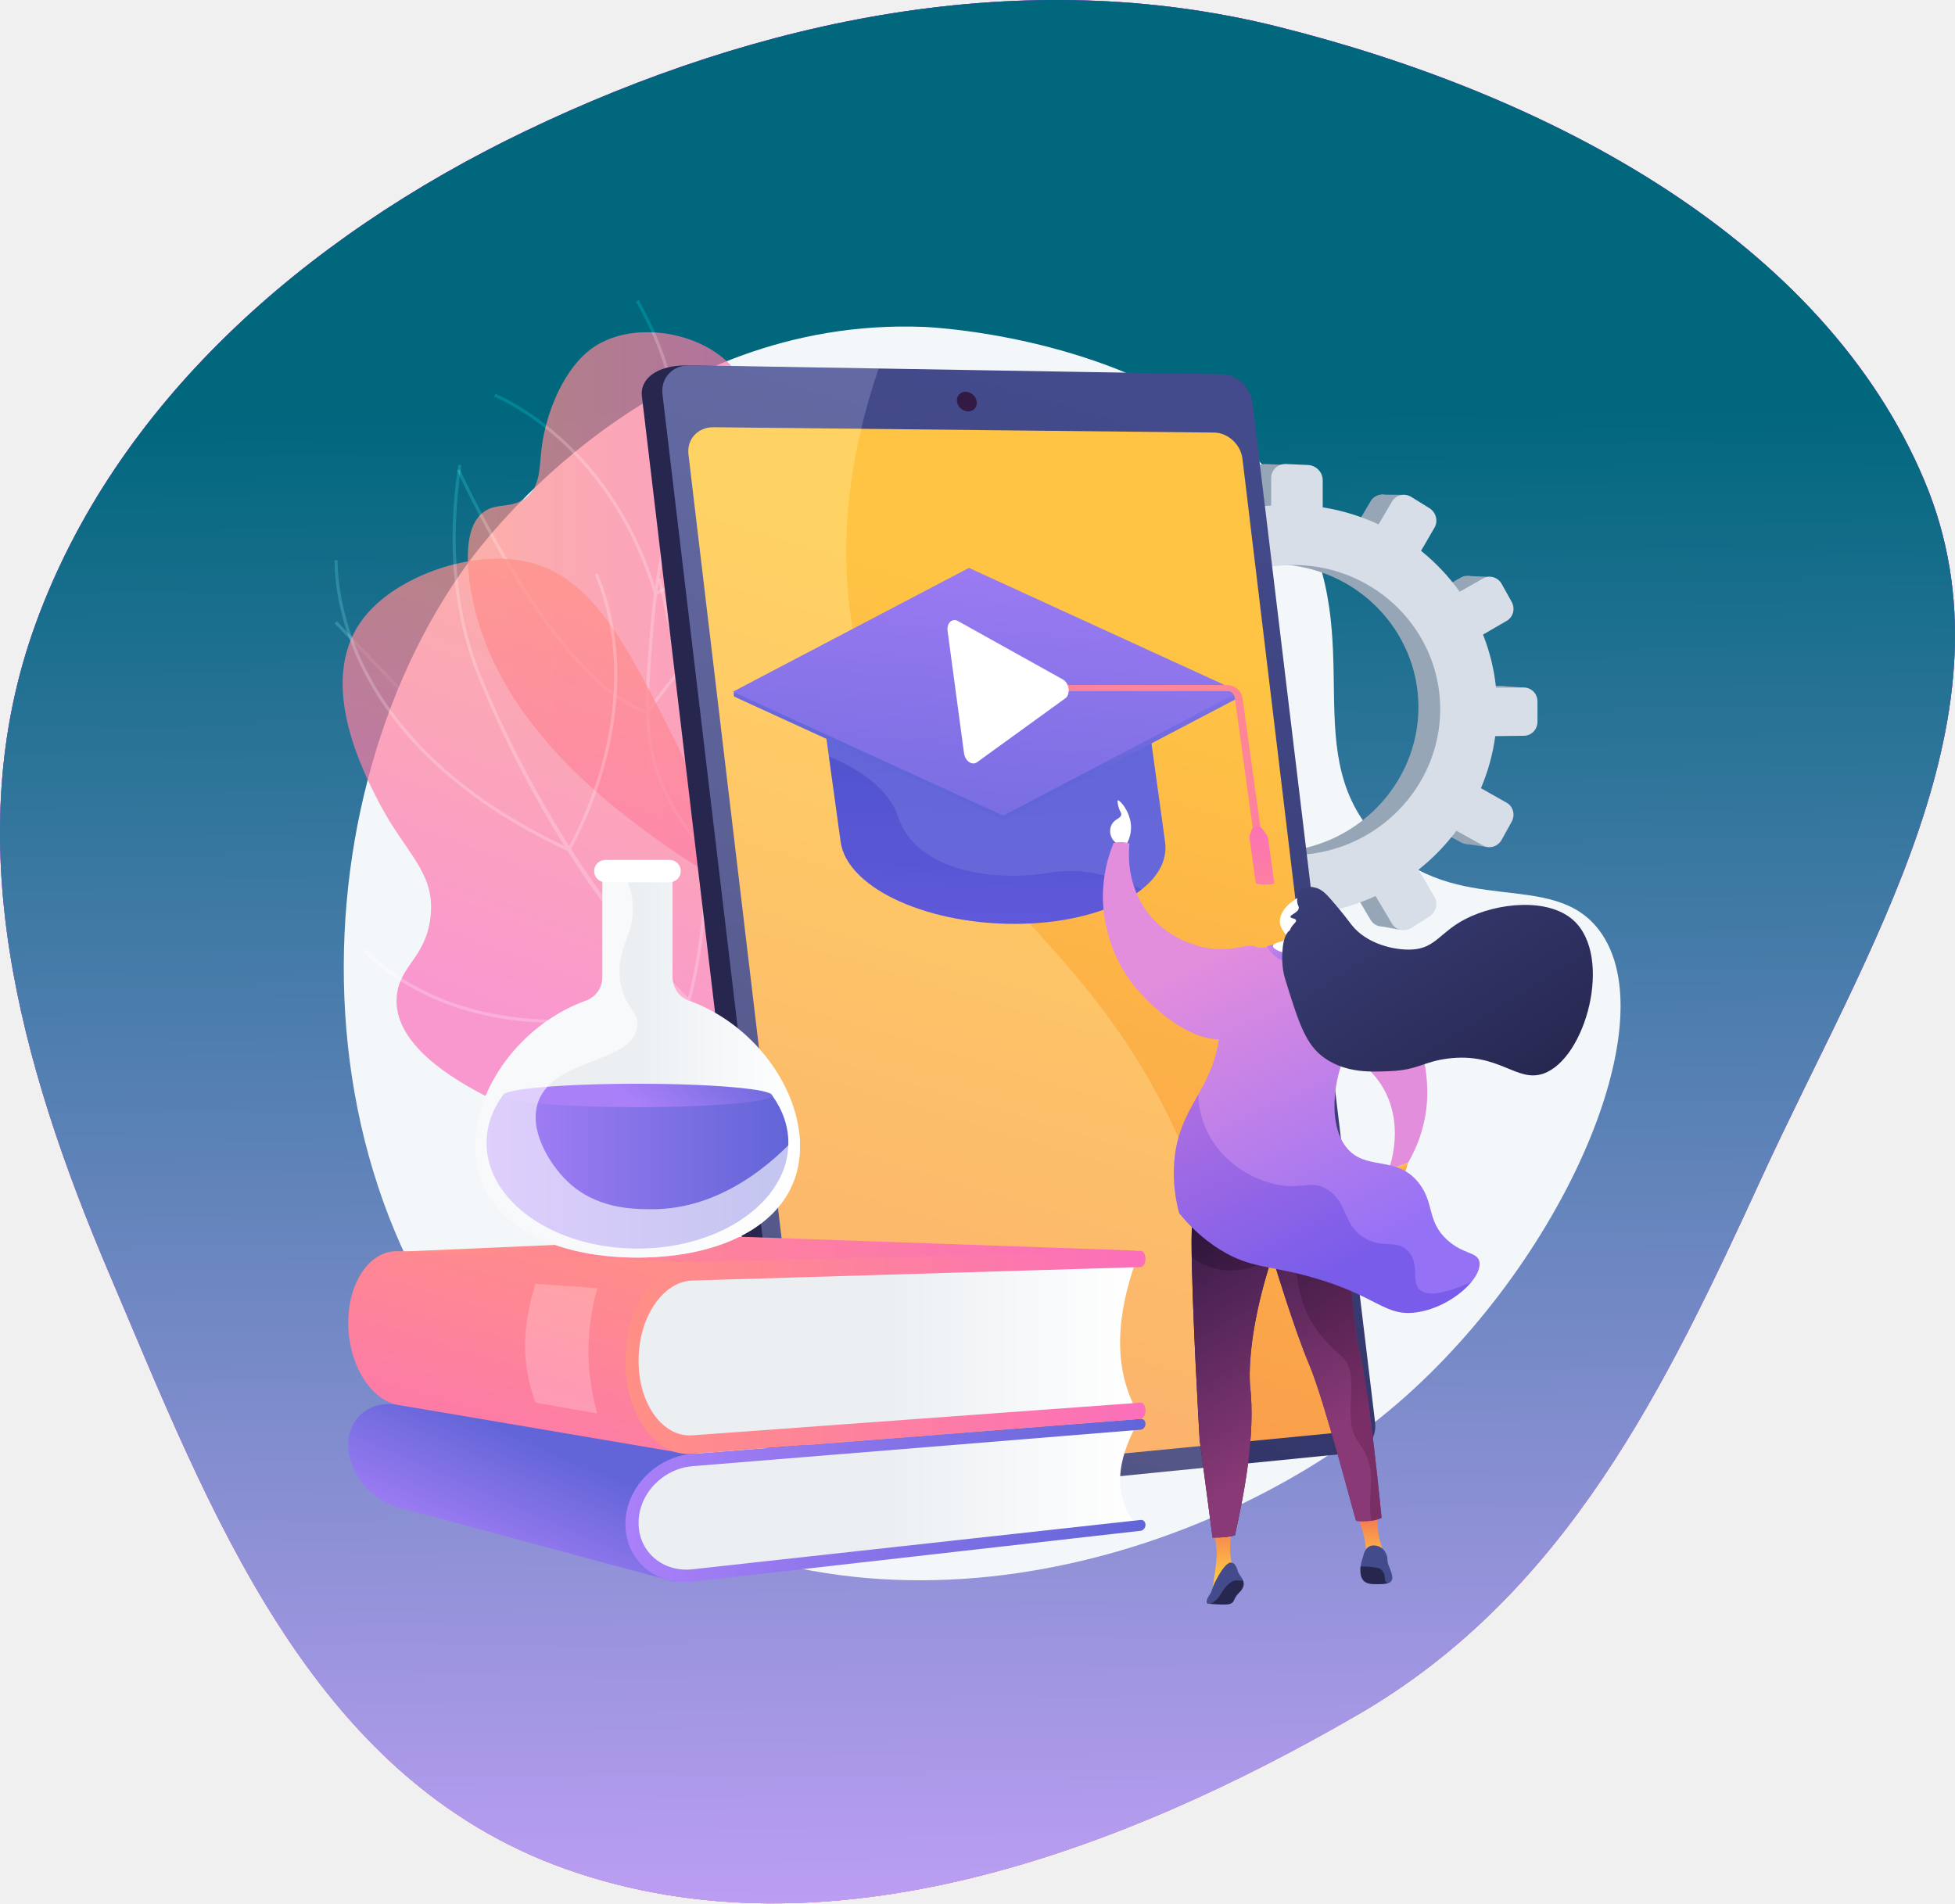
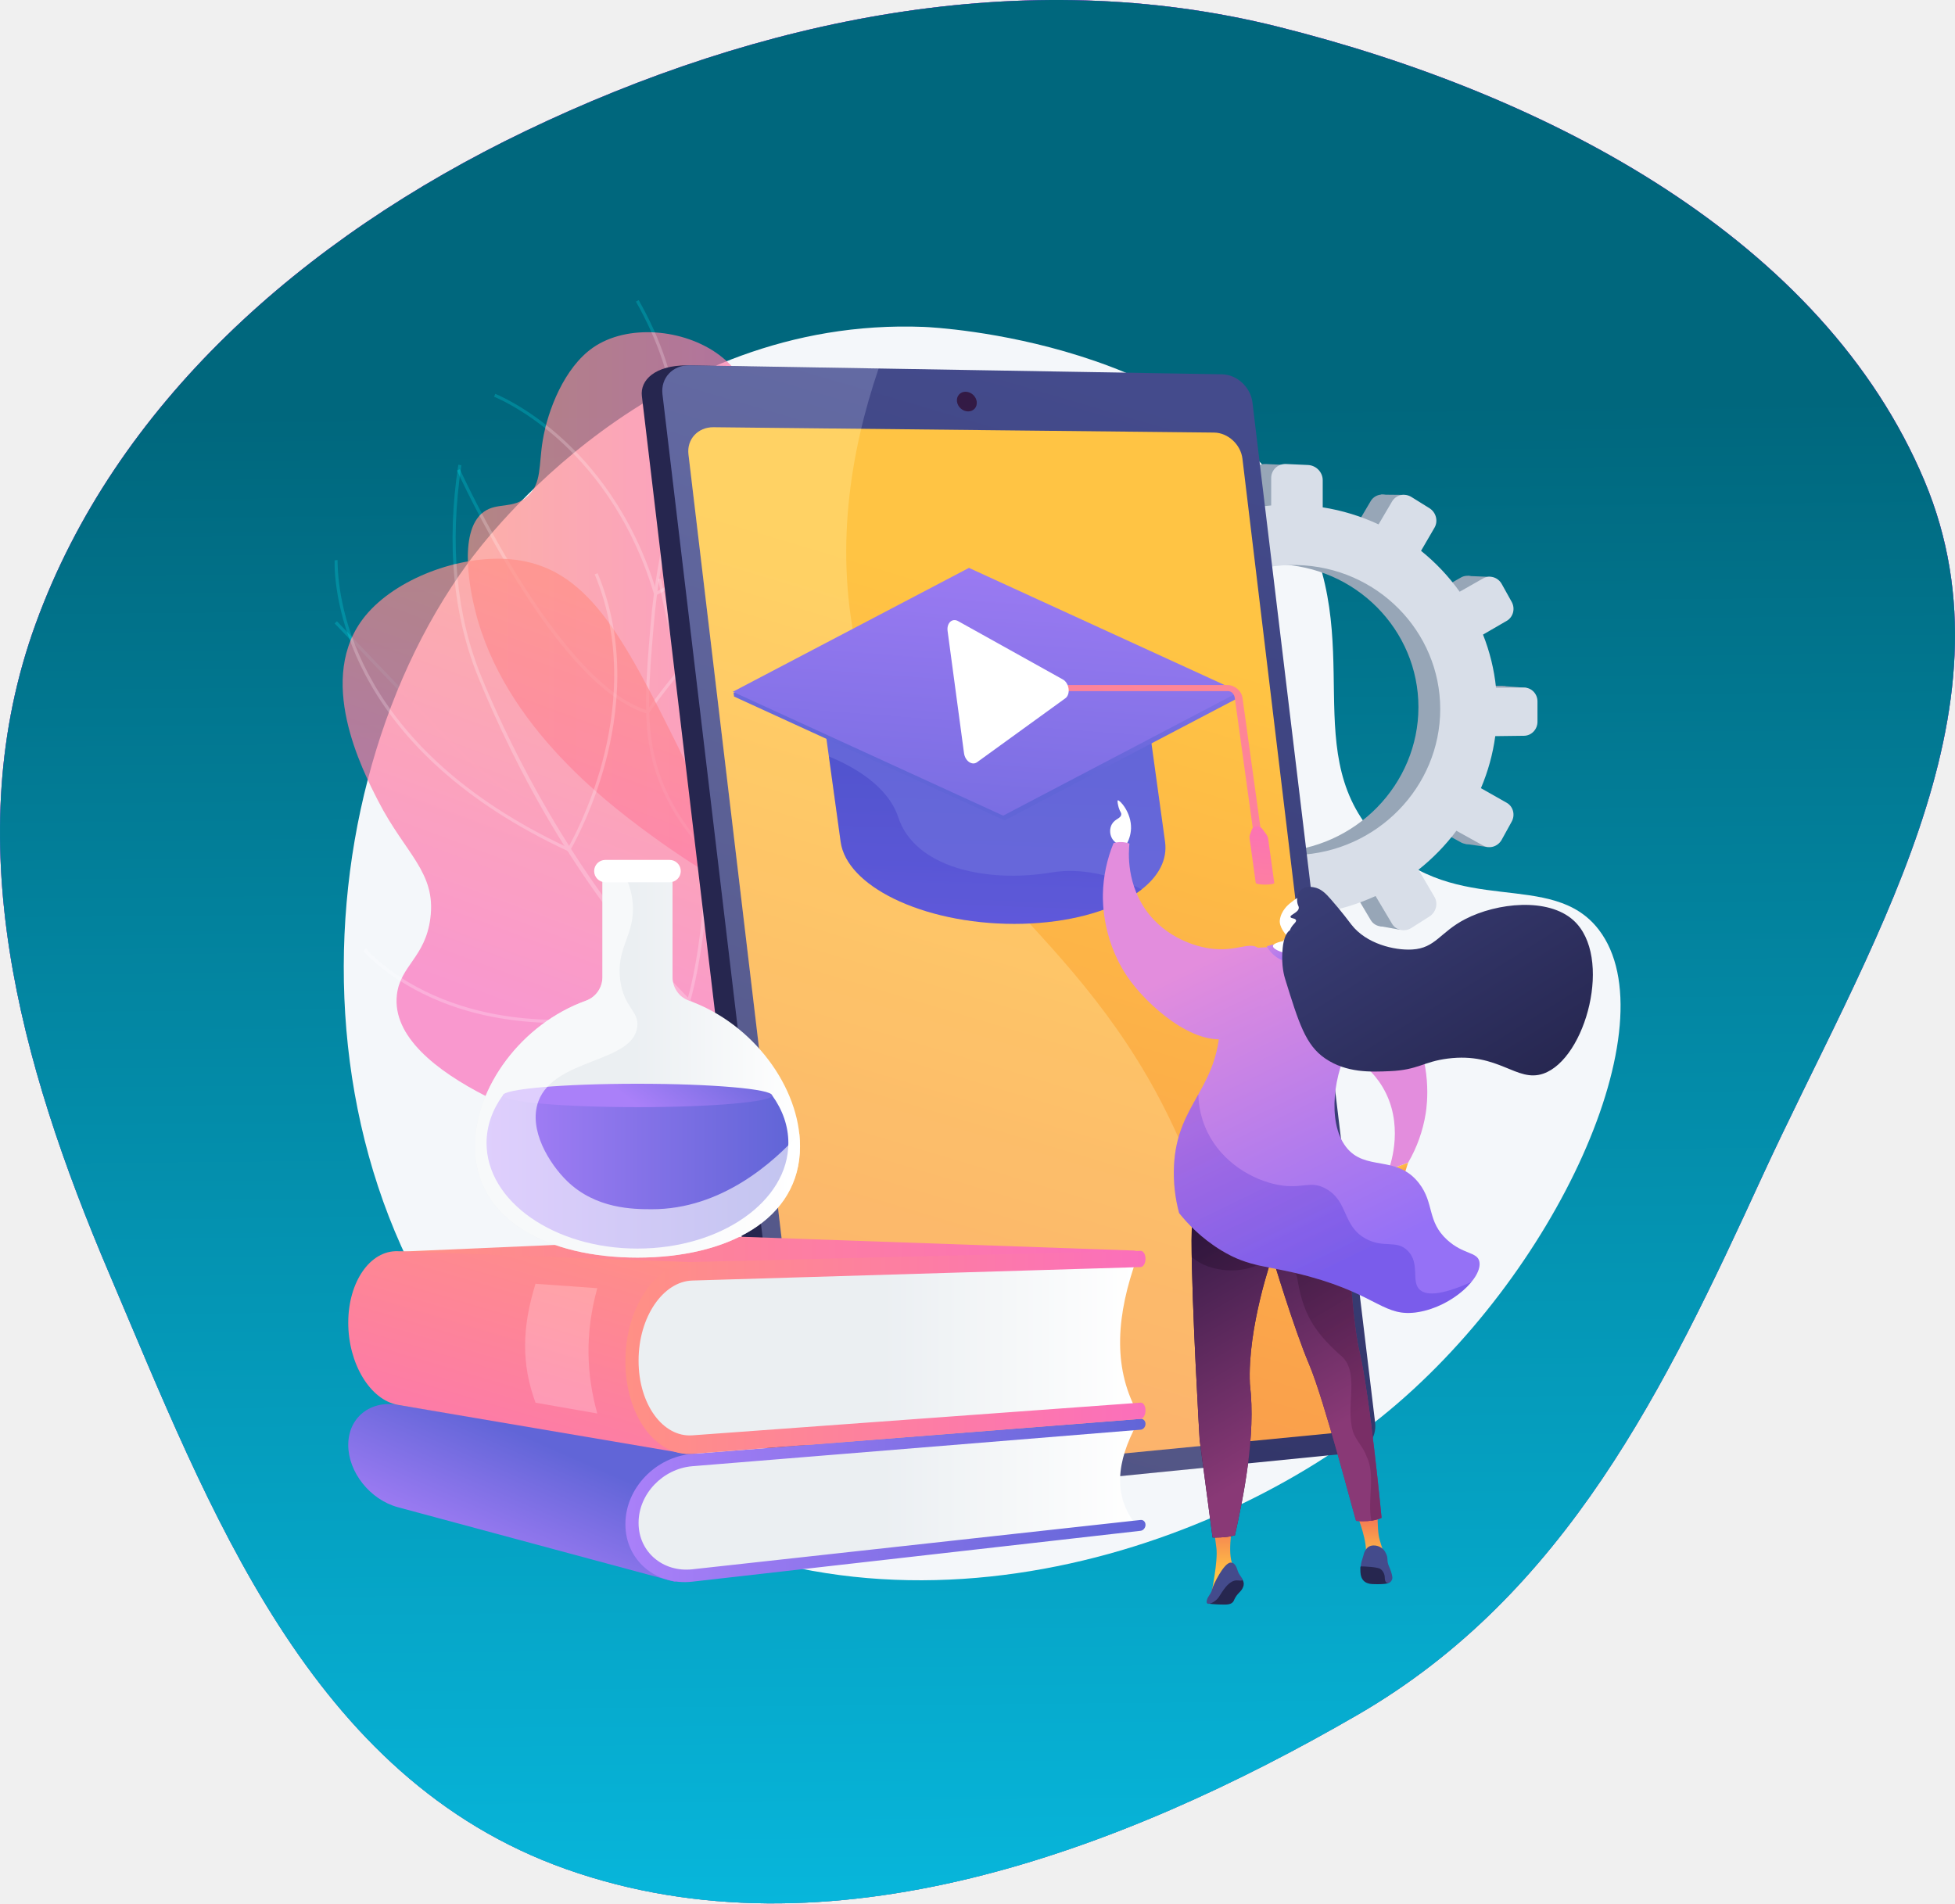
<svg xmlns="http://www.w3.org/2000/svg" width="228" height="222" viewBox="0 0 228 222" fill="none">
  <defs>
    <linearGradient id="paint0_linear_1868_7446" x1="112.728" y1="47.429" x2="114.336" y2="221.997" gradientUnits="userSpaceOnUse">
      <stop stop-color="#8344FF" />
-       <stop offset="1" stop-color="#BC9EF3" />
+       <stop offset="1" stop-color="#07B6DB" />
    </linearGradient>
    <linearGradient id="paint1_linear_1868_7446" x1="112.728" y1="47.429" x2="114.336" y2="221.997" gradientUnits="userSpaceOnUse">
      <stop stop-color="#00677D" />
-       <stop offset="1" stop-color="#BC9EF3" />
+       <stop offset="1" stop-color="#07B6DB" />
    </linearGradient>
    <linearGradient id="paint2_linear_1868_7446" x1="54.559" y1="74.112" x2="98.791" y2="74.112" gradientUnits="userSpaceOnUse">
      <stop stop-color="#FF9085" />
      <stop offset="1" stop-color="#FB6FBB" />
    </linearGradient>
    <linearGradient id="paint3_linear_1868_7446" x1="86.431" y1="73.706" x2="68.736" y2="121.157" gradientUnits="userSpaceOnUse">
      <stop stop-color="#FF9085" />
      <stop offset="1" stop-color="#FB6FBB" />
    </linearGradient>
    <linearGradient id="paint4_linear_1868_7446" x1="115.509" y1="106.046" x2="92.152" y2="108.591" gradientUnits="userSpaceOnUse">
      <stop stop-color="#444B8C" />
      <stop offset="1" stop-color="#26264F" />
    </linearGradient>
    <linearGradient id="paint5_linear_1868_7446" x1="136.088" y1="47.11" x2="78.225" y2="243.899" gradientUnits="userSpaceOnUse">
      <stop stop-color="#444B8C" />
      <stop offset="1" stop-color="#26264F" />
    </linearGradient>
    <linearGradient id="paint6_linear_1868_7446" x1="72.512" y1="264.628" x2="129.829" y2="73.356" gradientUnits="userSpaceOnUse">
      <stop stop-color="#F36F56" />
      <stop offset="1" stop-color="#FFC444" />
    </linearGradient>
    <linearGradient id="paint7_linear_1868_7446" x1="114.446" y1="42.263" x2="46.448" y2="226.238" gradientUnits="userSpaceOnUse">
      <stop stop-color="#311944" />
      <stop offset="1" stop-color="#893976" />
    </linearGradient>
    <linearGradient id="paint8_linear_1868_7446" x1="141.99" y1="337.407" x2="151.109" y2="80.44" gradientUnits="userSpaceOnUse">
      <stop stop-color="#AA80F9" />
      <stop offset="1" stop-color="#6165D7" />
    </linearGradient>
    <linearGradient id="paint9_linear_1868_7446" x1="116.411" y1="107.739" x2="117.077" y2="88.977" gradientUnits="userSpaceOnUse">
      <stop stop-color="#AA80F9" />
      <stop offset="1" stop-color="#6165D7" />
    </linearGradient>
    <linearGradient id="paint10_linear_1868_7446" x1="115.223" y1="60.371" x2="111.51" y2="88.846" gradientUnits="userSpaceOnUse">
      <stop stop-color="#AA80F9" />
      <stop offset="1" stop-color="#6165D7" />
    </linearGradient>
    <linearGradient id="paint11_linear_1868_7446" x1="113.451" y1="52.129" x2="108.528" y2="115.954" gradientUnits="userSpaceOnUse">
      <stop stop-color="#AA80F9" />
      <stop offset="1" stop-color="#6165D7" />
    </linearGradient>
    <linearGradient id="paint12_linear_1868_7446" x1="144.149" y1="61.021" x2="113.988" y2="118.218" gradientUnits="userSpaceOnUse">
      <stop stop-color="#FF9085" />
      <stop offset="1" stop-color="#FB6FBB" />
    </linearGradient>
    <linearGradient id="paint13_linear_1868_7446" x1="147.915" y1="114.362" x2="150.065" y2="93.778" gradientUnits="userSpaceOnUse">
      <stop stop-color="#FF9085" />
      <stop offset="1" stop-color="#FB6FBB" />
    </linearGradient>
    <linearGradient id="paint14_linear_1868_7446" x1="46.576" y1="150.024" x2="132.513" y2="150.024" gradientUnits="userSpaceOnUse">
      <stop stop-color="#FF9085" />
      <stop offset="1" stop-color="#FB6FBB" />
    </linearGradient>
    <linearGradient id="paint15_linear_1868_7446" x1="56.093" y1="184.129" x2="63.11" y2="168.185" gradientUnits="userSpaceOnUse">
      <stop stop-color="#AA80F9" />
      <stop offset="1" stop-color="#6165D7" />
    </linearGradient>
    <linearGradient id="paint16_linear_1868_7446" x1="74.344" y1="174.981" x2="132.57" y2="174.981" gradientUnits="userSpaceOnUse">
      <stop offset="0.49" stop-color="#EBEFF2" />
      <stop offset="1" stop-color="white" />
    </linearGradient>
    <linearGradient id="paint17_linear_1868_7446" x1="72.939" y1="175.008" x2="133.593" y2="175.008" gradientUnits="userSpaceOnUse">
      <stop stop-color="#AA80F9" />
      <stop offset="1" stop-color="#6165D7" />
    </linearGradient>
    <linearGradient id="paint18_linear_1868_7446" x1="66.262" y1="141.123" x2="53.958" y2="182.527" gradientUnits="userSpaceOnUse">
      <stop stop-color="#FF9085" />
      <stop offset="1" stop-color="#FB6FBB" />
    </linearGradient>
    <linearGradient id="paint19_linear_1868_7446" x1="74.344" y1="157.559" x2="132.57" y2="157.559" gradientUnits="userSpaceOnUse">
      <stop offset="0.49" stop-color="#EBEFF2" />
      <stop offset="1" stop-color="white" />
    </linearGradient>
    <linearGradient id="paint20_linear_1868_7446" x1="72.939" y1="157.739" x2="133.593" y2="157.739" gradientUnits="userSpaceOnUse">
      <stop stop-color="#FF9085" />
      <stop offset="1" stop-color="#FB6FBB" />
    </linearGradient>
    <linearGradient id="paint21_linear_1868_7446" x1="55.387" y1="124.016" x2="93.301" y2="124.016" gradientUnits="userSpaceOnUse">
      <stop offset="0.49" stop-color="#EBEFF2" />
      <stop offset="1" stop-color="white" />
    </linearGradient>
    <linearGradient id="paint22_linear_1868_7446" x1="56.744" y1="136.698" x2="91.942" y2="136.698" gradientUnits="userSpaceOnUse">
      <stop stop-color="#AA80F9" />
      <stop offset="1" stop-color="#6165D7" />
    </linearGradient>
    <linearGradient id="paint23_linear_1868_7446" x1="73.771" y1="128.534" x2="82.021" y2="117.504" gradientUnits="userSpaceOnUse">
      <stop stop-color="#AA80F9" />
      <stop offset="1" stop-color="#6165D7" />
    </linearGradient>
    <linearGradient id="paint24_linear_1868_7446" x1="162.1" y1="136.434" x2="162.973" y2="138.226" gradientUnits="userSpaceOnUse">
      <stop stop-color="#FFC444" />
      <stop offset="1" stop-color="#F36F56" />
    </linearGradient>
    <linearGradient id="paint25_linear_1868_7446" x1="159.882" y1="182.095" x2="159.882" y2="176.47" gradientUnits="userSpaceOnUse">
      <stop stop-color="#FFC444" />
      <stop offset="1" stop-color="#F36F56" />
    </linearGradient>
    <linearGradient id="paint26_linear_1868_7446" x1="142.754" y1="183.698" x2="142.754" y2="176.919" gradientUnits="userSpaceOnUse">
      <stop stop-color="#FFC444" />
      <stop offset="1" stop-color="#F36F56" />
    </linearGradient>
    <linearGradient id="paint27_linear_1868_7446" x1="138.966" y1="157.068" x2="161.123" y2="157.068" gradientUnits="userSpaceOnUse">
      <stop stop-color="#311944" />
      <stop offset="1" stop-color="#893976" />
    </linearGradient>
    <linearGradient id="paint28_linear_1868_7446" x1="138.262" y1="140.535" x2="154.249" y2="167.359" gradientUnits="userSpaceOnUse">
      <stop stop-color="#311944" />
      <stop offset="1" stop-color="#893976" />
    </linearGradient>
    <linearGradient id="paint29_linear_1868_7446" x1="144.546" y1="136.789" x2="160.533" y2="163.613" gradientUnits="userSpaceOnUse">
      <stop stop-color="#311944" />
      <stop offset="1" stop-color="#893976" />
    </linearGradient>
    <linearGradient id="paint30_linear_1868_7446" x1="156.837" y1="120.296" x2="144.822" y2="83.517" gradientUnits="userSpaceOnUse">
      <stop stop-color="#E38DDD" />
      <stop offset="1" stop-color="#9571F6" />
    </linearGradient>
    <linearGradient id="paint31_linear_1868_7446" x1="141.193" y1="111.706" x2="158.342" y2="146.936" gradientUnits="userSpaceOnUse">
      <stop stop-color="#E38DDD" />
      <stop offset="1" stop-color="#9571F6" />
    </linearGradient>
    <linearGradient id="paint32_linear_1868_7446" x1="148.649" y1="107.296" x2="151.926" y2="112.499" gradientUnits="userSpaceOnUse">
      <stop stop-color="#E38DDD" />
      <stop offset="1" stop-color="#9571F6" />
    </linearGradient>
    <linearGradient id="paint33_linear_1868_7446" x1="148.93" y1="83.742" x2="177.437" y2="129.006" gradientUnits="userSpaceOnUse">
      <stop stop-color="#444B8C" />
      <stop offset="1" stop-color="#26264F" />
    </linearGradient>
    <linearGradient id="paint34_linear_1868_7446" x1="139.287" y1="112.528" x2="156.154" y2="147.177" gradientUnits="userSpaceOnUse">
      <stop stop-color="#E38DDD" />
      <stop offset="1" stop-color="#9571F6" />
    </linearGradient>
    <linearGradient id="paint35_linear_1868_7446" x1="138.72" y1="112.91" x2="155.869" y2="148.14" gradientUnits="userSpaceOnUse">
      <stop stop-color="#AA80F9" />
      <stop offset="1" stop-color="#6165D7" />
    </linearGradient>
    <clipPath id="clip0_1868_7446">
      <rect width="150" height="152.149" fill="white" transform="translate(39 35)" />
    </clipPath>
  </defs>
  <path d="M149.047 3.117C180.848 11.063 212.636 27.988 224.433 56.068C235.733 82.966 217.65 110.801 205.446 137.369C194.291 161.654 182.687 185.916 158.309 200.021C130.706 215.992 96.539 228.793 66.06 218.017C36.023 207.398 24.411 175.946 12.746 148.56C2.257 123.934 -4.957 97.795 4.171 72.723C13.453 47.229 35.206 27.814 61.266 15.294C88.488 2.215 119.373 -4.299 149.047 3.117Z" fill="#FF2C62" />
  <path d="M149.047 3.117C180.848 11.063 212.636 27.988 224.433 56.068C235.733 82.966 217.65 110.801 205.446 137.369C194.291 161.654 182.687 185.916 158.309 200.021C130.706 215.992 96.539 228.793 66.06 218.017C36.023 207.398 24.411 175.946 12.746 148.56C2.257 123.934 -4.957 97.795 4.171 72.723C13.453 47.229 35.206 27.814 61.266 15.294C88.488 2.215 119.373 -4.299 149.047 3.117Z" fill="url(#paint0_linear_1868_7446)" />
  <path d="M149.047 3.117C180.848 11.063 212.636 27.988 224.433 56.068C235.733 82.966 217.65 110.801 205.446 137.369C194.291 161.654 182.687 185.916 158.309 200.021C130.706 215.992 96.539 228.793 66.06 218.017C36.023 207.398 24.411 175.946 12.746 148.56C2.257 123.934 -4.957 97.795 4.171 72.723C13.453 47.229 35.206 27.814 61.266 15.294C88.488 2.215 119.373 -4.299 149.047 3.117Z" fill="url(#paint1_linear_1868_7446)" />
  <g clip-path="url(#clip0_1868_7446)">
    <path d="M54.547 65.712C56.817 62.601 76.254 36.876 107.761 38.129C109.335 38.192 140.062 39.816 151.396 59.981C159.779 74.898 150.903 88.133 161.128 98.296C170.04 107.152 180.992 101.291 186.469 108.452C194.81 119.36 181.526 148.82 161.114 165.25C140.04 182.215 99.719 194.661 68.38 172.03C33.195 146.615 33.553 94.477 54.547 65.712Z" fill="#F4F7FA" />
    <path opacity="0.7" d="M98.789 109.476C95.374 106.268 90.868 101.058 88.829 93.691C86.155 84.03 90.074 79.148 89.632 62.791C89.354 52.45 89.056 45.234 83.844 41.376C79.763 38.351 73.154 37.75 69.144 40.553C65.809 42.884 63.879 47.841 63.294 51.38C62.815 54.263 63.2 56.357 61.539 57.874C59.842 59.427 58.009 58.548 56.422 59.698C53.204 62.03 55.068 69.754 55.369 71.003C58.719 84.89 71.502 94.256 77.127 98.274C81.778 101.597 88.972 106.025 98.789 109.476Z" fill="url(#paint2_linear_1868_7446)" />
    <g style="mix-blend-mode:soft-light" opacity="0.5">
      <path d="M102.681 112.08C96.725 109.814 91.594 107.11 87.438 104.045C81.281 99.503 77.447 94.284 76.04 88.533C74.941 84.037 75.349 79.169 75.864 73.007C76.29 67.896 77.055 64.319 77.726 61.162C78.596 57.077 79.284 53.85 78.807 49.187C78.322 44.449 76.76 39.736 74.165 35.181L74.484 35C77.105 39.6 78.682 44.36 79.172 49.15C79.655 53.87 78.962 57.122 78.084 61.239C77.414 64.385 76.653 67.951 76.228 73.037C75.696 79.406 75.31 84.008 76.395 88.447C79.347 100.516 92.389 107.775 102.811 111.739L102.681 112.08Z" fill="white" />
      <path d="M76.335 69.497L76.276 69.3C73.531 60.074 68.6 54.303 64.948 51.086C60.995 47.604 57.658 46.288 57.625 46.275L57.757 45.934C57.79 45.947 61.188 47.288 65.189 50.812C68.85 54.037 73.782 59.802 76.564 68.993C77.313 68.629 80.197 67.119 83.082 64.143C86.156 60.972 89.863 55.436 90.061 47.075L90.425 47.084C90.225 55.571 86.457 61.192 83.332 64.409C79.947 67.897 76.556 69.4 76.525 69.413L76.335 69.497Z" fill="white" />
      <path d="M75.613 83.268L75.486 83.231C70.986 81.909 65.883 76.731 60.318 67.841C56.184 61.239 53.328 54.938 53.298 54.875L53.63 54.724C53.742 54.974 64.958 79.586 75.461 82.842C75.985 82.091 79.14 77.647 83.112 73.747C87.472 69.463 97.3 68.03 97.716 67.971L97.769 68.332C97.668 68.347 87.644 69.808 83.369 74.007C79.061 78.237 75.721 83.111 75.688 83.158L75.613 83.268Z" fill="white" />
      <path d="M85.891 102.811L85.53 102.768C85.48 102.762 80.428 102.143 73.829 99.84C67.739 97.715 59.044 93.679 52.21 86.52L39.029 72.712L39.295 72.46L52.479 86.268C59.261 93.372 67.896 97.38 73.945 99.493C79.502 101.433 83.954 102.172 85.216 102.356C82.694 97.712 83.162 92.658 86.578 87.716C89.204 83.917 92.686 81.487 92.72 81.465L92.928 81.765C92.893 81.789 89.46 84.185 86.872 87.932C83.419 92.93 83.029 97.83 85.712 102.495L85.891 102.811Z" fill="white" />
    </g>
    <path opacity="0.7" d="M108.73 135.182C98.094 136.748 84.319 137.223 70.496 133.159C66.968 132.122 45.174 125.718 46.287 116.034C46.679 112.623 49.584 111.686 50.186 107.135C50.901 101.742 47.282 99.606 44.123 93.453C42.236 89.78 36.714 79.037 42.6 71.834C46.117 67.53 53.548 64.685 59.584 65.233C68.438 66.034 72.555 73.975 79.288 87.53C85.257 99.546 84.61 102.792 89.059 111.369C92.359 117.734 98.102 126.332 108.73 135.182Z" fill="url(#paint3_linear_1868_7446)" />
    <g style="mix-blend-mode:soft-light" opacity="0.5">
      <path d="M127.19 137.819C125.115 137.819 123.047 137.718 120.986 137.516C106.137 136.062 92.477 129.201 80.385 117.127C67.813 104.57 60.086 89.518 55.818 79.103C52.844 71.847 52.047 63.471 53.45 54.207L53.81 54.26C52.418 63.459 53.207 71.769 56.155 78.962C61.347 91.633 81.37 133.268 121.02 137.151C123.068 137.351 125.125 137.452 127.189 137.452C136.284 137.452 145.491 135.504 154.644 131.637L154.785 131.973C145.587 135.862 136.331 137.819 127.19 137.819Z" fill="white" />
      <path d="M66.401 99.342L66.252 99.273C41.228 87.637 39.071 70.525 39.006 65.555C39.006 65.455 39.006 65.391 39.001 65.364L39.362 65.311C39.369 65.39 39.372 65.47 39.371 65.549C39.437 70.453 41.564 87.329 66.254 98.872C66.695 98.1 68.804 94.247 70.239 88.891C71.716 83.385 72.761 75.117 69.36 66.997L69.696 66.856C73.139 75.075 72.082 83.432 70.589 88.996C68.973 95.019 66.507 99.161 66.485 99.201L66.401 99.342Z" fill="white" />
      <path d="M65.08 119.315C59.23 119.315 54.704 118.154 51.474 116.86C45.358 114.408 42.433 110.95 42.403 110.913L42.684 110.679C42.712 110.714 45.591 114.114 51.632 116.53C57.197 118.756 66.659 120.576 80.156 116.636C80.519 115.396 84.228 102.008 80.592 85.279L76.737 67.542L77.093 67.465L80.949 85.2C84.769 102.781 80.519 116.7 80.476 116.838L80.447 116.932L80.353 116.959C74.523 118.671 69.434 119.315 65.08 119.315Z" fill="white" />
    </g>
    <path d="M175.12 79.986L171.876 79.991C171.658 77.887 171.153 75.823 170.374 73.856L173.115 72.265C173.865 71.83 174.121 70.849 173.689 70.071L172.537 67.995C172.102 67.213 171.138 66.925 170.38 67.356L167.673 68.895C166.407 67.12 164.903 65.528 163.205 64.162L164.762 61.485C165.209 60.716 164.944 59.705 164.169 59.224L162.095 57.937C161.311 57.45 160.306 57.68 159.851 58.453L158.29 61.103C156.24 60.148 154.066 59.485 151.832 59.134V55.993C151.832 55.066 151.07 54.279 150.127 54.236L147.604 54.121C146.646 54.077 145.872 54.802 145.872 55.739V58.916C143.556 59.109 141.279 59.63 139.109 60.464L137.425 57.589C136.93 56.745 135.829 56.417 134.967 56.86L132.66 58.045C131.788 58.493 131.49 59.547 131.992 60.397L133.738 63.336C131.828 64.686 130.123 66.304 128.674 68.141L125.518 66.354C124.623 65.847 123.474 66.11 122.954 66.944L121.567 69.168C121.043 70.008 121.354 71.097 122.258 71.599L125.525 73.409C124.604 75.53 124.002 77.777 123.741 80.076L119.823 80.082C118.768 80.082 117.908 80.884 117.908 81.869V84.489C117.908 85.474 118.766 86.262 119.823 86.249L123.845 86.199C124.178 88.444 124.84 90.628 125.809 92.681L122.258 94.697C121.354 95.212 121.042 96.305 121.567 97.138L122.954 99.343C123.474 100.169 124.623 100.416 125.518 99.896L129.109 97.812C130.547 99.513 132.215 101.005 134.064 102.245L131.994 105.759C131.489 106.616 131.789 107.666 132.661 108.101L134.969 109.253C135.832 109.684 136.931 109.341 137.427 108.49L139.479 104.959C141.542 105.687 143.692 106.133 145.874 106.286V110.221C145.874 111.159 146.65 111.872 147.605 111.815L150.128 111.664C151.071 111.607 151.833 110.812 151.833 109.883V105.99C153.946 105.629 156.002 104.993 157.95 104.098L159.855 107.305C160.309 108.072 161.315 108.288 162.098 107.79L164.173 106.473C164.947 105.981 165.213 104.966 164.766 104.204L162.916 101.051C164.566 99.745 166.039 98.23 167.299 96.544L170.384 98.253C171.141 98.672 172.106 98.371 172.54 97.583L173.692 95.493C174.124 94.709 173.868 93.732 173.119 93.31L170.137 91.621C170.956 89.697 171.514 87.673 171.795 85.601L175.125 85.559C175.983 85.549 176.677 84.823 176.677 83.939V81.586C176.672 80.701 175.978 79.982 175.12 79.986ZM148.87 99.354C139.275 99.71 131.246 92.257 131.246 82.694C131.246 73.132 139.277 65.575 148.87 65.808C158.138 66.034 165.423 73.493 165.423 82.475C165.423 91.458 158.138 99.01 148.87 99.354V99.354Z" fill="#97A6B7" />
    <path d="M138.134 56.737L135.824 56.657L135.028 58.73L138.134 56.737Z" fill="#97A6B7" />
    <path d="M161.033 57.693L163.696 57.72V59.686L161.033 57.693Z" fill="#97A6B7" />
    <path d="M171.182 67.178L173.836 67.286L173.173 68.774L171.182 67.178Z" fill="#97A6B7" />
    <path d="M175.351 80.014L178.031 80.226L177.156 81.528L175.351 80.014Z" fill="#97A6B7" />
    <path d="M170.891 98.427L173.492 98.8L173.811 96.674L170.891 98.427Z" fill="#97A6B7" />
    <path d="M160.937 108.02L163.272 108.445L163.458 106.718L160.937 108.02Z" fill="#97A6B7" />
    <path d="M149.258 112.165L147.16 111.793L148.966 109.109L149.258 112.165Z" fill="#97A6B7" />
    <path d="M137.896 109.907L135.454 109.402L137.338 107.116L137.896 109.907Z" fill="#97A6B7" />
    <path d="M124.172 66.117L126.72 66.196L125.712 68.056L124.172 66.117Z" fill="#97A6B7" />
    <path d="M119.102 86.125L121.437 86.47L121.252 84.558L119.102 86.125Z" fill="#97A6B7" />
    <path d="M124.118 100.128L126.401 100.5L126.587 98.985L124.118 100.128Z" fill="#97A6B7" />
    <path d="M177.741 80.195L174.472 80.201C174.252 78.079 173.741 75.998 172.955 74.016L175.721 72.411C176.477 71.973 176.735 70.984 176.3 70.2L175.136 68.11C174.698 67.322 173.725 67.032 172.962 67.466L170.232 69.016C168.955 67.227 167.44 65.622 165.728 64.245L167.298 61.545C167.748 60.771 167.481 59.752 166.699 59.266L164.61 57.968C163.819 57.478 162.806 57.709 162.347 58.489L160.773 61.161C158.705 60.198 156.513 59.529 154.261 59.174V56.006C154.261 55.071 153.492 54.278 152.541 54.235L149.997 54.119C149.034 54.074 148.252 54.805 148.252 55.75V58.954C145.916 59.148 143.62 59.673 141.432 60.514L139.734 57.617C139.235 56.766 138.126 56.437 137.256 56.883L134.93 58.077C134.051 58.528 133.749 59.593 134.258 60.448L136.019 63.411C134.094 64.773 132.374 66.404 130.913 68.256L127.731 66.453C126.827 65.943 125.67 66.207 125.145 67.048L123.746 69.291C123.218 70.137 123.533 71.236 124.444 71.74L127.738 73.565C126.809 75.703 126.203 77.968 125.939 80.285L121.989 80.292C120.925 80.292 120.061 81.1 120.061 82.094V84.735C120.061 85.728 120.926 86.523 121.989 86.509L126.045 86.459C126.38 88.722 127.047 90.924 128.024 92.993L124.444 95.026C123.532 95.545 123.218 96.647 123.746 97.486L125.145 99.709C125.67 100.543 126.828 100.791 127.731 100.267L131.351 98.166C132.801 99.882 134.482 101.387 136.347 102.638L134.26 106.182C133.751 107.046 134.053 108.105 134.933 108.544L137.26 109.705C138.13 110.14 139.239 109.794 139.737 108.936L141.808 105.377C143.886 106.109 146.053 106.558 148.251 106.712V110.68C148.251 111.625 149.034 112.344 149.997 112.287L152.541 112.134C153.492 112.078 154.26 111.274 154.26 110.339V106.414C156.389 106.05 158.462 105.409 160.425 104.507L162.345 107.74C162.804 108.513 163.817 108.73 164.608 108.228L166.697 106.901C167.478 106.405 167.746 105.382 167.296 104.612L165.433 101.437C167.096 100.12 168.581 98.593 169.852 96.894L172.962 98.617C173.725 99.042 174.698 98.736 175.136 97.941L176.298 95.834C176.733 95.044 176.475 94.059 175.719 93.631L172.712 91.928C173.538 89.989 174.101 87.948 174.384 85.859L177.741 85.817C178.607 85.806 179.307 85.072 179.307 84.182V81.811C179.307 80.917 178.607 80.195 177.741 80.195ZM151.273 99.723C141.599 100.082 133.504 92.568 133.504 82.927C133.504 73.286 141.599 65.668 151.273 65.904C160.619 66.132 167.965 73.651 167.965 82.707C167.965 91.762 160.619 99.376 151.273 99.723Z" fill="#D8DEE8" />
    <path d="M143.398 47.14L157.628 165.531C157.84 167.306 156.617 168.897 154.906 169.067L95.639 175.58C92.009 175.807 90.021 173.95 89.797 172.062L74.858 46.193C74.635 44.315 76.416 42.615 80.062 42.615L139.869 43.876C141.6 43.905 143.186 45.374 143.398 47.14Z" fill="url(#paint4_linear_1868_7446)" />
    <path d="M146.065 46.936L160.371 165.921C160.584 167.706 159.361 169.305 157.641 169.476L96.198 175.599C94.271 175.791 92.506 174.395 92.28 172.499L77.259 45.977C77.035 44.09 78.449 42.574 80.397 42.606L142.521 43.656C144.261 43.685 145.852 45.161 146.065 46.936Z" fill="url(#paint5_linear_1868_7446)" />
    <path d="M144.899 53.499L158.16 163.82C158.36 165.487 157.212 166.979 155.603 167.135L97.817 172.758C96.027 172.932 94.386 171.63 94.176 169.864L80.292 52.991C80.084 51.234 81.397 49.813 83.206 49.832L141.585 50.452C143.21 50.469 144.699 51.84 144.899 53.499Z" fill="url(#paint6_linear_1868_7446)" />
    <path d="M113.912 46.854C113.988 47.487 113.533 47.994 112.897 47.986C112.26 47.978 111.681 47.458 111.605 46.822C111.529 46.187 111.985 45.681 112.622 45.691C113.26 45.7 113.836 46.221 113.912 46.854Z" fill="url(#paint7_linear_1868_7446)" />
    <g style="mix-blend-mode:soft-light" opacity="0.5">
      <path d="M134.908 127.553C123.078 105.659 105.406 99.106 100.085 76.541C97.209 64.345 99.169 52.672 102.469 42.982L80.398 42.61C78.45 42.577 77.035 44.093 77.26 45.98L92.282 172.501C92.508 174.398 94.273 175.793 96.2 175.601L144.5 170.787C144.856 151.166 140.181 137.313 134.908 127.553Z" fill="white" />
    </g>
    <path d="M133.226 79.004L135.874 98.182C136.161 100.254 135.14 102.172 133.143 103.738C132.64 104.132 132.108 104.488 131.552 104.803C128.359 106.622 123.667 107.755 118.293 107.755C112.919 107.755 107.91 106.622 104.214 104.803C100.717 103.084 98.394 100.752 98.04 98.183L95.392 79.005L133.226 79.004Z" fill="url(#paint8_linear_1868_7446)" />
    <path style="mix-blend-mode:multiply" opacity="0.3" d="M118.297 107.755C112.926 107.755 107.912 106.622 104.216 104.803C100.72 103.083 98.395 100.751 98.04 98.182L96.666 88.231C99.529 89.393 103.564 91.669 104.77 95.347C106.655 101.102 114.91 103.052 122.67 101.752C126.088 101.178 129.874 102.079 133.158 103.738C132.654 104.132 132.12 104.488 131.563 104.803C128.369 106.622 123.673 107.755 118.299 107.755" fill="url(#paint9_linear_1868_7446)" />
    <path d="M143.411 80.789L113.096 66.897L86.618 80.789H85.549L85.611 81.242L117.154 95.69L144.706 81.242L144.643 80.789H143.411Z" fill="url(#paint10_linear_1868_7446)" />
    <path d="M113.004 66.235L85.465 80.684L116.995 95.133L144.535 80.684L113.004 66.235Z" fill="url(#paint11_linear_1868_7446)" />
    <path d="M147.129 100.745C146.913 100.745 146.655 100.571 146.625 100.356L144.009 81.417C143.95 80.991 143.661 80.611 143.229 80.611H114.988C114.772 80.611 114.576 80.469 114.547 80.254C114.517 80.04 114.673 79.897 114.89 79.897H143.13C143.995 79.897 144.792 80.56 144.91 81.417L147.526 100.356C147.556 100.57 147.346 100.745 147.129 100.745Z" fill="url(#paint12_linear_1868_7446)" />
    <path d="M147.672 97.302L147.247 96.716C147.17 96.607 147.068 96.518 146.949 96.457C146.831 96.395 146.7 96.362 146.566 96.361C146.446 96.359 146.327 96.394 146.226 96.46C146.125 96.527 146.047 96.622 146.001 96.734L145.775 97.346C145.722 97.5 145.709 97.665 145.737 97.825L146.449 102.978C146.464 103.088 146.961 103.178 147.557 103.178C148.153 103.178 148.626 103.088 148.611 102.978L147.897 97.811C147.863 97.626 147.786 97.451 147.672 97.302V97.302Z" fill="url(#paint13_linear_1868_7446)" />
    <path d="M112.427 87.844L110.512 73.59C110.389 72.672 111.047 72.056 111.735 72.441L123.954 79.247C124.71 79.668 124.883 80.981 124.244 81.444L113.947 88.903C113.362 89.323 112.549 88.756 112.427 87.844Z" fill="white" />
    <path d="M46.576 145.99L86.507 144.252L132.513 145.866L87.127 155.796L46.576 145.99Z" fill="url(#paint14_linear_1868_7446)" />
    <path d="M78.749 184.507L46.404 175.793C43.146 174.916 40.615 171.685 40.615 168.553V168.516C40.615 165.383 43.146 163.281 46.404 163.856L81.094 169.539L78.749 184.507Z" fill="url(#paint15_linear_1868_7446)" />
    <path d="M132.57 177.963L80.308 183.805C77.035 184.172 74.344 181.889 74.344 178.694V176.531C74.344 173.341 77.035 170.541 80.308 170.28L132.57 166.12C130.257 170.427 129.723 174.459 132.57 177.963Z" fill="url(#paint16_linear_1868_7446)" />
    <path d="M133.024 178.543L80.745 184.477C76.475 184.961 72.938 181.968 72.938 177.795V177.749C72.938 173.576 76.475 169.905 80.745 169.572L133.024 165.49C133.339 165.465 133.593 165.727 133.593 166.075C133.593 166.424 133.339 166.726 133.024 166.752L80.745 171.011C77.31 171.291 74.474 174.249 74.474 177.6V177.646C74.474 181 77.31 183.412 80.745 183.034L133.024 177.28C133.339 177.245 133.593 177.499 133.593 177.847C133.593 178.194 133.339 178.507 133.024 178.543Z" fill="url(#paint17_linear_1868_7446)" />
    <path d="M80.108 169.576L46.404 163.858C43.146 163.282 40.615 159.008 40.615 154.304V154.251C40.615 149.547 43.146 145.814 46.404 145.935L82.156 147.266L80.108 169.576Z" fill="url(#paint18_linear_1868_7446)" />
    <path d="M132.57 164.577L83.237 168.303C78.372 168.67 74.344 165.092 74.344 160.303V157.055C74.344 152.264 78.372 148.271 83.237 148.141L132.57 146.794C130.25 153.249 129.731 159.295 132.57 164.577Z" fill="url(#paint19_linear_1868_7446)" />
    <path d="M133.024 165.49L80.745 169.572C76.475 169.905 72.938 165.084 72.938 158.818V158.749C72.938 152.483 76.475 147.297 80.745 147.191L133.024 145.891C133.339 145.883 133.593 146.3 133.593 146.822C133.593 147.345 133.339 147.776 133.024 147.785L80.745 149.355C77.31 149.458 74.474 153.637 74.474 158.671V158.74C74.474 163.773 77.31 167.66 80.745 167.41L133.024 163.597C133.339 163.574 133.593 163.979 133.593 164.502C133.593 165.025 133.339 165.466 133.024 165.49Z" fill="url(#paint20_linear_1868_7446)" />
    <g style="mix-blend-mode:soft-light" opacity="0.5">
      <path d="M69.657 164.861L62.453 163.601C60.771 159.004 60.897 154.782 62.453 149.736L69.657 150.248C68.181 155.559 68.404 160.371 69.657 164.861Z" fill="white" />
    </g>
    <path d="M78.433 113.97V101.352H70.255V113.97C70.256 114.57 70.072 115.156 69.727 115.648C69.382 116.139 68.895 116.512 68.331 116.716C60.809 119.421 55.387 126.852 55.387 133.699C55.387 142.27 63.874 146.68 74.344 146.68C84.814 146.68 93.301 142.27 93.301 133.699C93.301 126.85 87.876 119.419 80.357 116.711C79.793 116.508 79.306 116.135 78.962 115.645C78.618 115.154 78.433 114.569 78.433 113.97Z" fill="url(#paint21_linear_1868_7446)" />
    <path d="M58.632 127.768C57.425 129.436 56.744 131.321 56.744 133.318C56.744 140.116 64.623 145.628 74.343 145.628C84.063 145.628 91.942 140.116 91.942 133.318C91.942 131.321 91.261 129.436 90.055 127.768H58.632Z" fill="url(#paint22_linear_1868_7446)" />
    <path d="M74.343 129.132C83.017 129.132 90.048 128.521 90.048 127.768C90.048 127.014 83.017 126.403 74.343 126.403C65.67 126.403 58.639 127.014 58.639 127.768C58.639 128.521 65.67 129.132 74.343 129.132Z" fill="url(#paint23_linear_1868_7446)" />
    <g opacity="0.62">
      <path d="M75.985 141.039C73.868 141.031 69.497 141.017 66.135 137.752C64.101 135.775 61.565 131.763 62.79 128.449C64.651 123.423 73.688 124 74.313 119.83C74.597 117.934 72.761 117.597 72.331 114.311C71.856 110.687 73.846 109.249 73.82 105.939C73.809 104.75 73.537 103.197 72.49 101.35H70.26V113.967C70.26 114.569 70.076 115.156 69.73 115.648C69.385 116.14 68.896 116.513 68.331 116.716C60.809 119.421 55.387 126.852 55.387 133.699C55.387 142.27 63.874 146.68 74.344 146.68C84.814 146.68 93.301 142.27 93.301 133.699C93.3 133.206 93.272 132.713 93.218 132.223C90.281 135.512 84.141 141.066 75.985 141.039Z" fill="white" />
    </g>
    <path d="M78.092 102.901H70.593C70.248 102.901 69.917 102.763 69.673 102.519C69.429 102.275 69.292 101.944 69.292 101.598V101.598C69.292 101.253 69.429 100.922 69.673 100.677C69.917 100.433 70.248 100.296 70.593 100.296H78.092C78.437 100.296 78.768 100.433 79.012 100.677C79.256 100.922 79.393 101.253 79.393 101.598V101.598C79.393 101.944 79.256 102.275 79.012 102.519C78.768 102.763 78.437 102.901 78.092 102.901V102.901Z" fill="white" />
    <path d="M131.261 98.655C131.657 98.048 131.88 97.345 131.905 96.621C131.955 94.734 130.557 93.263 130.369 93.347C130.268 93.393 130.397 93.946 130.468 94.191C130.618 94.701 130.779 94.75 130.766 94.984C130.738 95.466 130.042 95.485 129.675 96.125C129.41 96.586 129.39 97.243 129.675 97.762C130.149 98.624 131.216 98.654 131.261 98.655Z" fill="white" />
    <path d="M161.122 139.634L160.585 137.784L162.828 136.12L164.226 135.596L163.399 138.186L161.122 139.634Z" fill="url(#paint24_linear_1868_7446)" />
    <path d="M158.346 176.911C158.346 176.911 159.573 179.999 159.25 181.371C160.567 181.345 161.419 181.177 161.419 181.177C161.419 181.177 160.89 179.768 160.787 179.07C160.647 178.126 160.658 176.601 160.658 176.601L158.346 176.911Z" fill="url(#paint25_linear_1868_7446)" />
    <path d="M144.82 184.137C144.957 184.296 145.038 184.496 145.052 184.705C145.056 184.835 145.033 184.965 144.983 185.085C144.774 185.636 144.445 185.709 144.09 186.294C143.874 186.651 143.915 186.759 143.718 186.92C143.457 187.133 143.14 187.145 142.867 187.148C142.208 187.154 141.55 187.116 140.896 187.037C141.336 186.469 141.805 185.893 142.302 185.308C142.521 185.053 142.739 184.803 142.956 184.56L144.251 184.122L144.82 184.137Z" fill="#26264F" />
    <path d="M143.744 177.845C143.744 177.845 143.004 181.711 143.946 182.793C144.748 183.875 143.558 183.103 143.558 183.103L142.138 184.344L141.283 185.818C141.283 185.818 142.068 182.035 141.859 180.534C141.65 179.032 141.545 178.02 141.545 178.02L143.744 177.845Z" fill="url(#paint26_linear_1868_7446)" />
    <path d="M140.955 135.565C140.955 135.565 138.967 137.346 138.967 144.677C138.967 152.009 139.908 167.93 139.908 167.93L141.415 179.329C141.415 179.329 142.978 179.382 144.024 179.07C144.966 174.776 146.5 167.511 145.768 161.436C145.454 154.835 148.384 146.563 148.384 146.563C148.384 146.563 150.895 154.942 152.674 159.132C154.453 163.322 157.839 176.446 158.152 177.389C160.233 177.578 161.122 177.027 161.122 177.027C161.122 177.027 159.787 162.903 158.532 157.561C157.277 152.219 157.381 139.336 155.288 135.67C150.581 133.785 140.955 135.565 140.955 135.565Z" fill="url(#paint27_linear_1868_7446)" />
    <path d="M140.955 135.565C140.955 135.565 138.967 137.346 138.967 144.677C138.967 152.009 139.908 167.93 139.908 167.93L141.415 179.329C141.415 179.329 142.978 179.382 144.024 179.07C144.966 174.776 146.5 167.511 145.768 161.436C145.454 154.835 148.384 146.563 148.384 146.563C148.384 146.563 150.895 154.942 152.674 159.132C154.453 163.322 157.84 176.446 158.152 177.389C160.233 177.578 161.122 177.027 161.122 177.027C161.122 177.027 159.787 162.903 158.532 157.561C157.277 152.219 157.381 139.336 155.288 135.67C150.581 133.785 140.955 135.565 140.955 135.565Z" fill="url(#paint28_linear_1868_7446)" />
    <path style="mix-blend-mode:multiply" opacity="0.25" d="M151.282 148.999C151.902 153.033 153.144 155.204 156.241 157.996C158.721 159.859 156.861 163.891 157.791 166.993C158.101 167.924 159.031 168.857 159.341 169.786C160.494 172.095 159.417 174.919 159.94 177.364C160.754 177.252 161.123 177.025 161.123 177.025C161.123 177.025 159.788 162.901 158.533 157.559C157.278 152.217 157.382 139.334 155.289 135.668C150.58 133.783 140.954 135.561 140.954 135.561C140.954 135.561 138.966 137.342 138.966 144.673C138.966 145.269 138.972 145.921 138.983 146.616C141.047 148.444 145.269 148.852 147.872 146.823C148.019 146.712 148.189 146.635 148.369 146.598C148.377 146.575 148.383 146.559 148.383 146.559L148.394 146.595C149.58 146.382 151.013 147.923 151.282 148.999Z" fill="url(#paint29_linear_1868_7446)" />
    <path d="M158.927 182.543C158.927 182.543 158.621 182.543 158.647 182.939C158.673 183.335 158.509 184.696 160.064 184.758C161.618 184.82 161.858 184.648 161.909 184.648C161.96 184.648 161.501 183.347 161.501 183.347L161.004 182.708L159.666 182.568L158.927 182.543Z" fill="#26264F" />
    <path d="M162.374 183.908C162.341 183.58 162.157 183.063 161.973 182.647C161.698 182.029 161.923 181.795 161.661 181.235C161.571 181.04 161.482 180.856 161.289 180.673C161.245 180.631 160.815 180.234 160.191 180.254C160.012 180.252 159.834 180.294 159.674 180.376C159.433 180.504 159.313 180.695 159.209 180.866C159.05 181.133 159.084 181.215 158.837 181.979C158.795 182.102 158.763 182.229 158.739 182.357C158.718 182.469 158.705 182.582 158.698 182.696C159.106 182.696 160.673 182.76 161.004 183.003C161.336 183.246 161.501 183.653 161.501 184.061C161.501 184.469 161.705 184.661 161.909 184.647C162.091 184.637 162.453 184.299 162.374 183.908Z" fill="#444B8C" />
    <path d="M143.546 182.251C143.896 182.256 144.152 182.535 144.346 183.209C144.54 183.883 145.47 184.476 144.385 184.334C143.3 184.191 142.512 185.73 142.125 186.299C141.738 186.868 140.697 187.374 140.723 186.817C140.749 186.261 141.208 186.002 141.337 185.433C141.466 184.864 142.747 182.237 143.546 182.251Z" fill="#444B8C" />
    <path d="M161.946 136.45C162.203 135.733 163.81 131.027 161.213 126.735C159.085 123.222 155.408 122.075 154.884 121.92C151.693 120.976 150.091 122.186 149.083 121.073C147.374 119.179 149.31 112.728 153.056 111.437C157.278 109.981 162.343 115.581 164.396 119.26C167.089 124.086 166.426 128.882 166.271 129.87C165.948 131.889 165.255 133.831 164.227 135.597L161.946 136.45Z" fill="url(#paint30_linear_1868_7446)" />
    <path d="M150.92 110.526C147.151 110.374 144.244 110.435 142.602 112.077C140.868 113.811 142.621 115.77 142.244 120.308C141.668 127.255 137.245 128.953 136.912 136.001C136.83 137.849 137.033 139.698 137.513 141.484C138.484 142.694 140.073 144.402 142.417 145.829C145.829 147.906 147.808 147.545 152.707 148.887C160.722 151.083 161.435 153.698 165.409 153.032C169.425 152.358 172.948 148.975 172.523 147.117C172.268 146.004 170.649 146.319 168.785 144.622C166.382 142.435 167.309 140.347 165.483 137.997C162.859 134.621 159.204 136.685 156.968 133.759C154.706 130.799 155.603 124.967 157.509 121.788C158.755 119.712 159.288 117.278 160.348 115.101C160.477 114.838 160.528 114.543 160.493 114.253C160.321 112.834 157.96 112.065 156.171 111.501C153.443 110.642 151.228 110.54 150.92 110.526Z" fill="url(#paint31_linear_1868_7446)" />
    <path d="M147.745 110.37L148.49 110.141C148.49 110.141 148.684 111.148 151.074 111.274C151.865 111.274 152.633 111.012 153.259 110.528L153.767 110.901C153.767 110.901 152.65 112.294 150.88 112.259C148.591 112.213 147.745 110.37 147.745 110.37Z" fill="url(#paint32_linear_1868_7446)" />
    <path d="M149.261 107.305C149.404 106.198 150.277 105.49 150.468 105.335C151.266 104.7 151.429 104.636 151.703 104.584L152.075 104.527H152.116C152.335 104.541 152.992 104.797 153.112 104.881C153.493 105.148 153.212 107.052 152.056 109.418C152.01 109.618 151.965 109.819 151.919 110.019C152.93 110.197 153.177 110.379 153.185 110.524C153.202 110.839 152.098 111.241 151.075 111.269C149.792 111.302 148.43 110.75 148.456 110.337C148.467 110.17 148.709 109.964 149.64 109.762C149.786 109.557 149.932 109.352 150.077 109.148C149.946 108.989 149.154 108.12 149.261 107.305Z" fill="white" />
    <path d="M150.845 106.888C151.136 106.714 151.358 107.089 151.221 107.417C151.084 107.744 150.623 107.949 150.344 107.754C150.065 107.558 150.453 107.123 150.845 106.888Z" fill="white" />
    <path d="M183.493 107.332C180.537 104.67 174.607 105.274 170.875 107.205C167.924 108.732 167.43 110.59 164.685 110.746C162.622 110.863 159.34 110.086 157.612 107.849C157.394 107.567 156.523 106.385 155.215 104.894C154.638 104.237 154.065 103.62 153.176 103.48C152.95 103.445 152.199 103.321 151.702 103.808C151.3 104.202 151.201 104.886 151.32 105.379C151.391 105.674 151.484 105.705 151.47 105.898C151.434 106.441 150.446 106.677 150.501 106.95C150.541 107.145 151.054 107.074 151.143 107.319C151.24 107.585 150.676 107.819 150.433 108.494C149.979 108.798 149.692 109.555 149.593 110.57C149.447 112.061 149.597 113.27 149.878 114.181C151.474 119.331 152.266 121.907 154.559 123.461C157.05 125.152 159.859 125.03 162.104 124.933C165.412 124.79 165.978 123.831 168.844 123.466C174.817 122.706 176.85 126.299 179.979 125.226C184.957 123.516 188.167 111.542 183.493 107.332Z" fill="url(#paint33_linear_1868_7446)" />
    <path d="M131.719 98.391C131.622 99.296 131.293 103.313 134.062 106.704C136.647 109.871 140.308 110.504 140.989 110.607C144.281 111.105 145.701 109.685 146.851 110.653C148.803 112.295 147.766 118.95 144.232 120.742C140.248 122.765 134.465 117.908 131.93 114.545C128.603 110.134 128.604 105.291 128.624 104.291C128.667 102.247 129.088 100.229 129.866 98.338C130.473 98.155 131.123 98.174 131.719 98.392V98.391Z" fill="url(#paint34_linear_1868_7446)" />
    <path style="mix-blend-mode:multiply" opacity="0.3" d="M165.529 150.378C164.566 149.388 165.626 147.396 164.203 145.911C162.881 144.535 161.384 145.645 159.257 144.463C156.529 142.944 157.281 140.163 154.675 138.669C152.801 137.594 151.921 138.749 149.007 138.186C146.094 137.623 142.559 135.615 140.81 132.03C140.147 130.658 139.787 129.16 139.756 127.637C138.448 129.976 137.091 132.215 136.912 136.001C136.83 137.849 137.033 139.698 137.513 141.484C138.484 142.694 140.073 144.402 142.417 145.83C145.829 147.906 147.808 147.545 152.707 148.887C160.722 151.083 161.435 153.698 165.409 153.032C167.975 152.601 170.336 151.062 171.598 149.526C167.894 151.177 166.229 151.095 165.529 150.378Z" fill="url(#paint35_linear_1868_7446)" />
  </g>
</svg>
